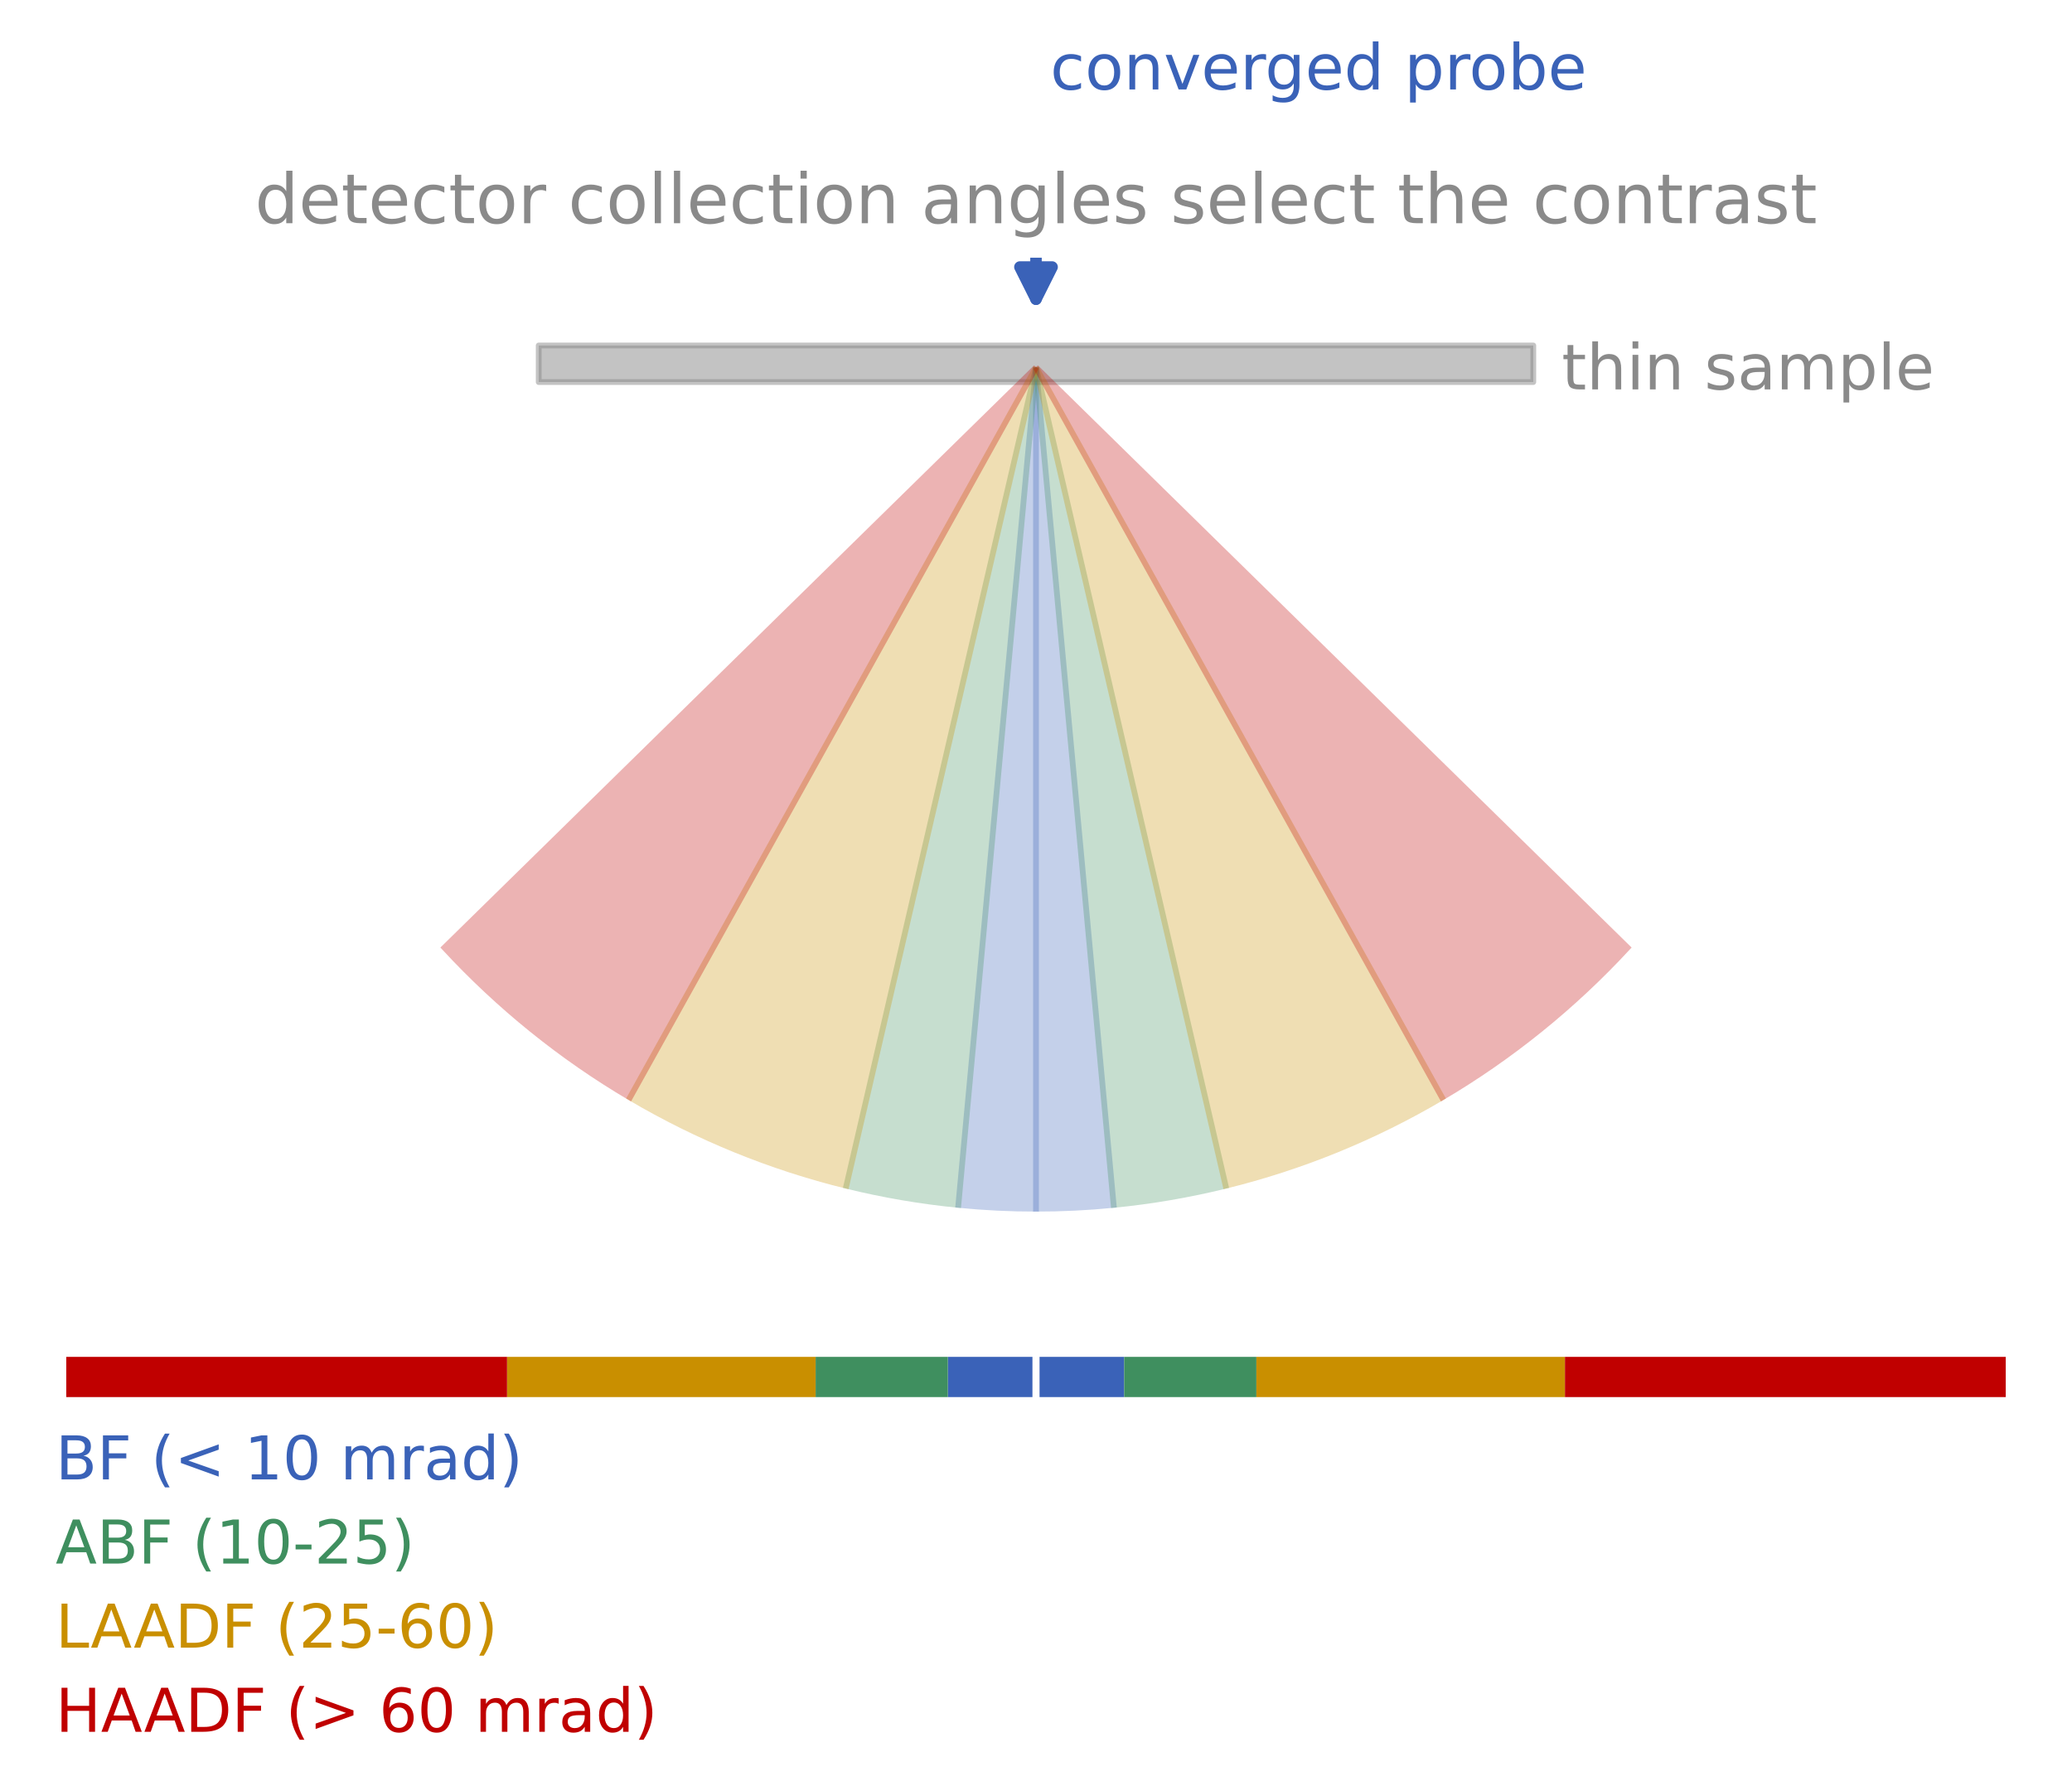
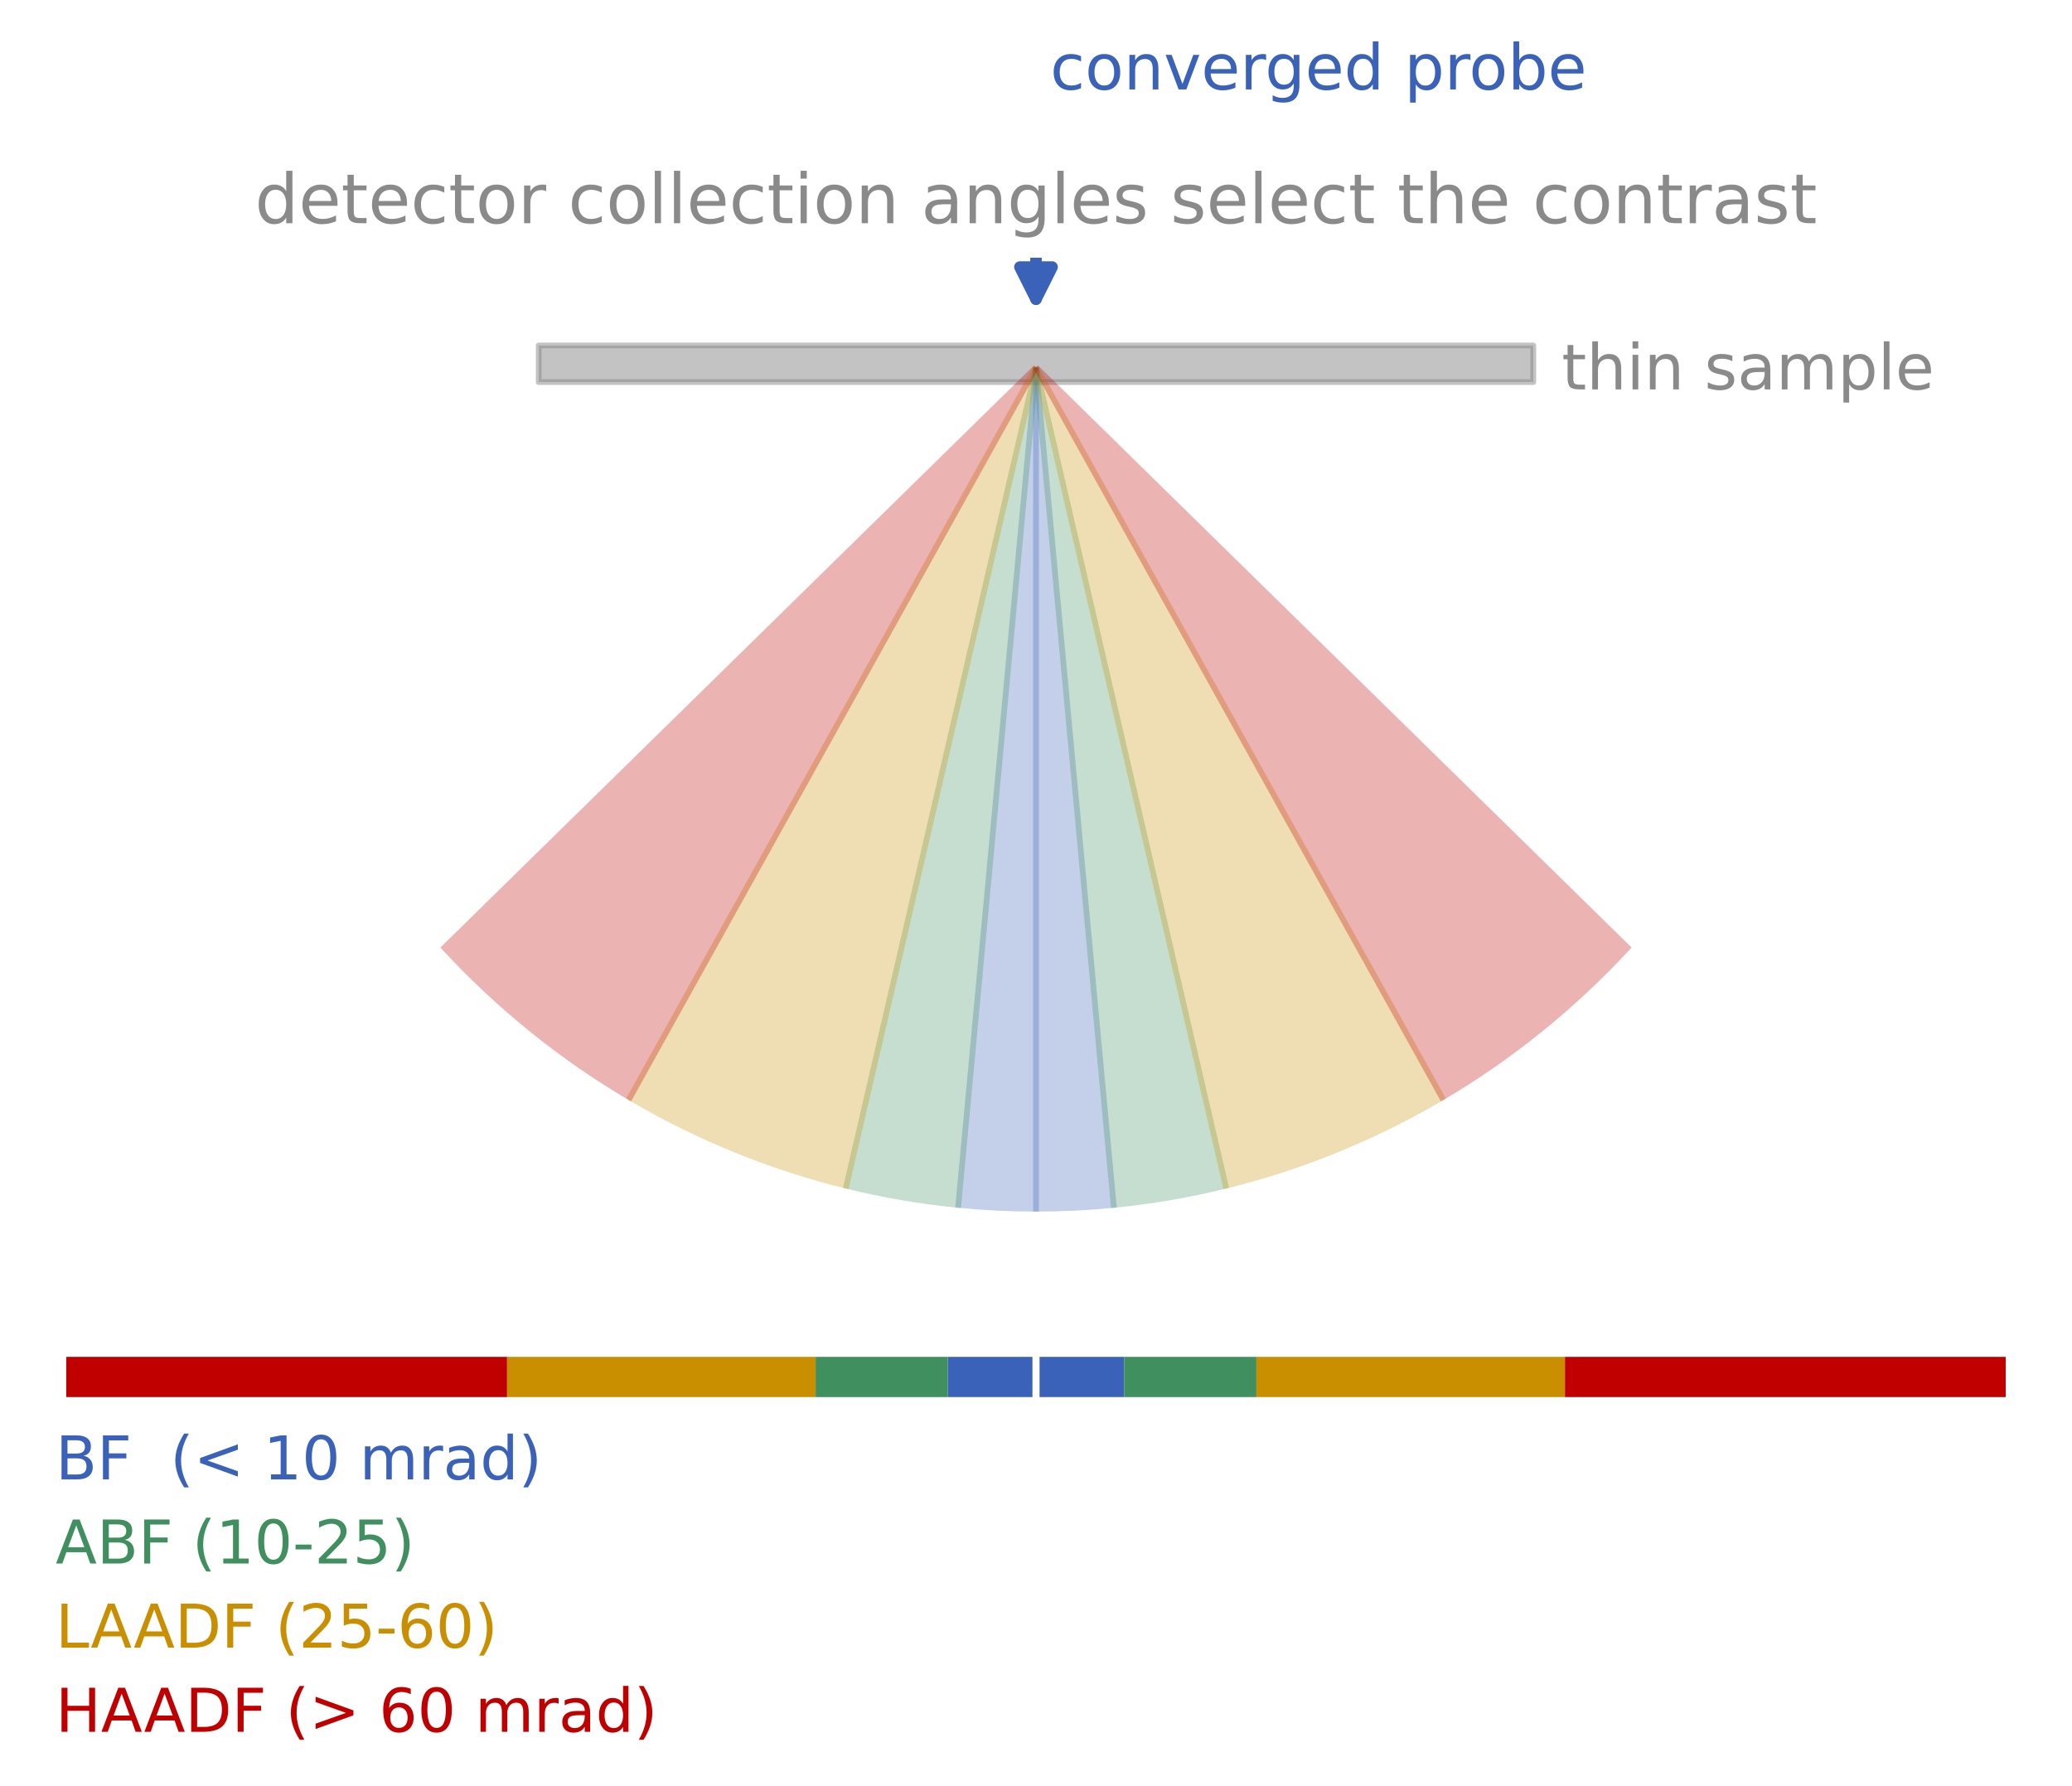
<svg xmlns="http://www.w3.org/2000/svg" xmlns:xlink="http://www.w3.org/1999/xlink" width="360.36pt" height="310.584pt" viewBox="0 0 360.36 310.584" version="1.1">
  <defs>
    <style type="text/css">*{stroke-linejoin: round; stroke-linecap: butt}</style>
  </defs>
  <g id="figure_1">
    <g id="patch_1">
      <path d="M 0 310.584  L 360.36 310.584  L 360.36 0  L 0 0  L 0 310.584  z " style="fill: none" />
    </g>
    <g id="axes_1">
      <g id="FillBetweenPolyCollection_1">
        <defs>
-           <path id="m12d855ff2c" d="M 93.69 -250.494  L 93.69 -244.132  L 266.67 -244.132  L 266.67 -250.494  L 266.67 -250.494  L 93.69 -250.494  z " style="stroke: #888888; stroke-opacity: 0.5" />
+           <path id="md802631182" d="M 93.69 -250.494  L 93.69 -244.132  L 266.67 -244.132  L 266.67 -250.494  L 266.67 -250.494  L 93.69 -250.494  z " style="stroke: #888888; stroke-opacity: 0.5" />
        </defs>
-         <g clip-path="url(#p7f12ba572e)">
-           <use xlink:href="#m12d855ff2c" x="0" y="310.584" style="fill: #888888; fill-opacity: 0.5; stroke: #888888; stroke-opacity: 0.5" />
+         <g clip-path="url(#pdc6b443789)">
+           <use xlink:href="#md802631182" x="0" y="310.584" style="fill: #888888; fill-opacity: 0.5; stroke: #888888; stroke-opacity: 0.5" />
        </g>
      </g>
      <g id="patch_2">
-         <path d="M 180.18 21.38  Q 180.18 37.828 180.18 52.04  " clip-path="url(#p7f12ba572e)" style="fill: none; stroke: #3a62b8; stroke-width: 2; stroke-linecap: round" />
-         <path d="M 182.98 46.44  L 180.18 52.04  L 177.38 46.44  z " clip-path="url(#p7f12ba572e)" style="fill: #3a62b8; stroke: #3a62b8; stroke-width: 2; stroke-linecap: round" />
+         <path d="M 180.18 21.38  Q 180.18 37.828 180.18 52.04  " clip-path="url(#pdc6b443789)" style="fill: none; stroke: #3a62b8; stroke-width: 2; stroke-linecap: round" />
+         <path d="M 182.98 46.44  L 180.18 52.04  L 177.38 46.44  z " clip-path="url(#pdc6b443789)" style="fill: #3a62b8; stroke: #3a62b8; stroke-width: 2; stroke-linecap: round" />
      </g>
      <g id="patch_3">
-         <path d="M 166.678 209.565  C 168.922 209.786 171.17 209.952 173.421 210.062  C 175.673 210.172 177.926 210.228 180.18 210.228  L 180.18 63.908  z " clip-path="url(#p7f12ba572e)" style="fill: #3a62b8; opacity: 0.3; stroke: #3a62b8; stroke-linejoin: miter" />
+         <path d="M 166.678 209.565  C 168.922 209.786 171.17 209.952 173.421 210.062  C 175.673 210.172 177.926 210.228 180.18 210.228  L 180.18 63.908  z " clip-path="url(#pdc6b443789)" style="fill: #3a62b8; opacity: 0.3; stroke: #3a62b8; stroke-linejoin: miter" />
      </g>
      <g id="patch_4">
-         <path d="M 180.18 210.228  C 182.434 210.228 184.687 210.172 186.939 210.062  C 189.19 209.952 191.438 209.786 193.682 209.565  L 180.18 63.908  z " clip-path="url(#p7f12ba572e)" style="fill: #3a62b8; opacity: 0.3; stroke: #3a62b8; stroke-linejoin: miter" />
+         <path d="M 180.18 210.228  C 182.434 210.228 184.687 210.172 186.939 210.062  C 189.19 209.952 191.438 209.786 193.682 209.565  L 180.18 63.908  z " clip-path="url(#pdc6b443789)" style="fill: #3a62b8; opacity: 0.3; stroke: #3a62b8; stroke-linejoin: miter" />
      </g>
      <g id="patch_5">
-         <path d="M 147.198 206.231  C 150.402 207.019 153.632 207.691 156.882 208.247  C 160.131 208.803 163.399 209.243 166.678 209.565  L 180.18 63.908  z " clip-path="url(#p7f12ba572e)" style="fill: #3f8f5f; opacity: 0.3; stroke: #3f8f5f; stroke-linejoin: miter" />
+         <path d="M 147.198 206.231  C 150.402 207.019 153.632 207.691 156.882 208.247  C 160.131 208.803 163.399 209.243 166.678 209.565  L 180.18 63.908  z " clip-path="url(#pdc6b443789)" style="fill: #3f8f5f; opacity: 0.3; stroke: #3f8f5f; stroke-linejoin: miter" />
      </g>
      <g id="patch_6">
-         <path d="M 193.682 209.565  C 196.961 209.243 200.229 208.803 203.478 208.247  C 206.728 207.691 209.958 207.019 213.162 206.231  L 180.18 63.908  z " clip-path="url(#p7f12ba572e)" style="fill: #3f8f5f; opacity: 0.3; stroke: #3f8f5f; stroke-linejoin: miter" />
+         <path d="M 193.682 209.565  C 196.961 209.243 200.229 208.803 203.478 208.247  C 206.728 207.691 209.958 207.019 213.162 206.231  L 180.18 63.908  z " clip-path="url(#pdc6b443789)" style="fill: #3f8f5f; opacity: 0.3; stroke: #3f8f5f; stroke-linejoin: miter" />
      </g>
      <g id="patch_7">
-         <path d="M 109.563 190.878  C 115.44 194.344 121.55 197.373 127.847 199.942  C 134.143 202.51 140.61 204.612 147.198 206.231  L 180.18 63.908  z " clip-path="url(#p7f12ba572e)" style="fill: #c98f00; opacity: 0.3; stroke: #c98f00; stroke-linejoin: miter" />
+         <path d="M 109.563 190.878  C 115.44 194.344 121.55 197.373 127.847 199.942  C 134.143 202.51 140.61 204.612 147.198 206.231  L 180.18 63.908  z " clip-path="url(#pdc6b443789)" style="fill: #c98f00; opacity: 0.3; stroke: #c98f00; stroke-linejoin: miter" />
      </g>
      <g id="patch_8">
-         <path d="M 213.162 206.231  C 219.75 204.612 226.217 202.51 232.513 199.942  C 238.81 197.373 244.92 194.344 250.797 190.878  L 180.18 63.908  z " clip-path="url(#p7f12ba572e)" style="fill: #c98f00; opacity: 0.3; stroke: #c98f00; stroke-linejoin: miter" />
+         <path d="M 213.162 206.231  C 219.75 204.612 226.217 202.51 232.513 199.942  C 238.81 197.373 244.92 194.344 250.797 190.878  L 180.18 63.908  z " clip-path="url(#pdc6b443789)" style="fill: #c98f00; opacity: 0.3; stroke: #c98f00; stroke-linejoin: miter" />
      </g>
      <g id="patch_9">
-         <path d="M 77.287 164.818  C 82.02 169.935 87.106 174.693 92.507 179.053  C 97.907 183.414 103.607 187.366 109.563 190.878  L 180.18 63.908  z " clip-path="url(#p7f12ba572e)" style="fill: #c00000; opacity: 0.3; stroke: #c00000; stroke-linejoin: miter" />
+         <path d="M 77.287 164.818  C 82.02 169.935 87.106 174.693 92.507 179.053  C 97.907 183.414 103.607 187.366 109.563 190.878  L 180.18 63.908  z " clip-path="url(#pdc6b443789)" style="fill: #c00000; opacity: 0.3; stroke: #c00000; stroke-linejoin: miter" />
      </g>
      <g id="patch_10">
-         <path d="M 250.797 190.878  C 256.753 187.366 262.453 183.414 267.853 179.053  C 273.254 174.693 278.34 169.935 283.073 164.818  L 180.18 63.908  z " clip-path="url(#p7f12ba572e)" style="fill: #c00000; opacity: 0.3; stroke: #c00000; stroke-linejoin: miter" />
+         <path d="M 250.797 190.878  C 256.753 187.366 262.453 183.414 267.853 179.053  C 273.254 174.693 278.34 169.935 283.073 164.818  L 180.18 63.908  z " clip-path="url(#pdc6b443789)" style="fill: #c00000; opacity: 0.3; stroke: #c00000; stroke-linejoin: miter" />
      </g>
      <g id="line2d_1">
-         <path d="M 179.562 239.492  L 164.848 239.492  " clip-path="url(#p7f12ba572e)" style="fill: none; stroke: #3a62b8; stroke-width: 7" />
+         <path d="M 179.562 239.492  L 164.848 239.492  " clip-path="url(#pdc6b443789)" style="fill: none; stroke: #3a62b8; stroke-width: 7" />
      </g>
      <g id="line2d_2">
-         <path d="M 180.798 239.492  L 195.512 239.492  " clip-path="url(#p7f12ba572e)" style="fill: none; stroke: #3a62b8; stroke-width: 7" />
+         <path d="M 180.798 239.492  L 195.512 239.492  " clip-path="url(#pdc6b443789)" style="fill: none; stroke: #3a62b8; stroke-width: 7" />
      </g>
      <g id="line2d_3">
-         <path d="M 164.848 239.492  L 141.849 239.492  " clip-path="url(#p7f12ba572e)" style="fill: none; stroke: #3f8f5f; stroke-width: 7" />
+         <path d="M 164.848 239.492  L 141.849 239.492  " clip-path="url(#pdc6b443789)" style="fill: none; stroke: #3f8f5f; stroke-width: 7" />
      </g>
      <g id="line2d_4">
-         <path d="M 195.512 239.492  L 218.511 239.492  " clip-path="url(#p7f12ba572e)" style="fill: none; stroke: #3f8f5f; stroke-width: 7" />
+         <path d="M 195.512 239.492  L 218.511 239.492  " clip-path="url(#pdc6b443789)" style="fill: none; stroke: #3f8f5f; stroke-width: 7" />
      </g>
      <g id="line2d_5">
-         <path d="M 141.849 239.492  L 88.186 239.492  " clip-path="url(#p7f12ba572e)" style="fill: none; stroke: #c98f00; stroke-width: 7" />
+         <path d="M 141.849 239.492  L 88.186 239.492  " clip-path="url(#pdc6b443789)" style="fill: none; stroke: #c98f00; stroke-width: 7" />
      </g>
      <g id="line2d_6">
-         <path d="M 218.511 239.492  L 272.174 239.492  " clip-path="url(#p7f12ba572e)" style="fill: none; stroke: #c98f00; stroke-width: 7" />
+         <path d="M 218.511 239.492  L 272.174 239.492  " clip-path="url(#pdc6b443789)" style="fill: none; stroke: #c98f00; stroke-width: 7" />
      </g>
      <g id="line2d_7">
-         <path d="M 88.186 239.492  L 11.524 239.492  " clip-path="url(#p7f12ba572e)" style="fill: none; stroke: #c00000; stroke-width: 7" />
+         <path d="M 88.186 239.492  L 11.524 239.492  " clip-path="url(#pdc6b443789)" style="fill: none; stroke: #c00000; stroke-width: 7" />
      </g>
      <g id="line2d_8">
-         <path d="M 272.174 239.492  L 348.836 239.492  " clip-path="url(#p7f12ba572e)" style="fill: none; stroke: #c00000; stroke-width: 7" />
+         <path d="M 272.174 239.492  L 348.836 239.492  " clip-path="url(#pdc6b443789)" style="fill: none; stroke: #c00000; stroke-width: 7" />
      </g>
      <g id="text_1">
-         <text style="font-size: 11px; font-family: 'DejaVu Sans', 'Bitstream Vera Sans', 'Computer Modern Sans Serif', 'Lucida Grande', 'Verdana', 'Geneva', 'Lucid', 'Arial', 'Helvetica', 'Avant Garde', sans-serif; text-anchor: start; fill: #8a8a8a" x="271.612" y="67.725" transform="rotate(-0 271.6123 67.72455)">thin sample</text>
+         <g style="fill: #8a8a8a" transform="translate(271.6123 67.72455) scale(0.11 -0.11)">
+           <defs>
+             <path id="DejaVuSans-74" d="M 1172 4494  L 1172 3500  L 2356 3500  L 2356 3053  L 1172 3053  L 1172 1153  Q 1172 725 1289 603  Q 1406 481 1766 481  L 2356 481  L 2356 0  L 1766 0  Q 1100 0 847 248  Q 594 497 594 1153  L 594 3053  L 172 3053  L 172 3500  L 594 3500  L 594 4494  L 1172 4494  z " transform="scale(0.015625)" />
+             <path id="DejaVuSans-68" d="M 3513 2113  L 3513 0  L 2938 0  L 2938 2094  Q 2938 2591 2744 2837  Q 2550 3084 2163 3084  Q 1697 3084 1428 2787  Q 1159 2491 1159 1978  L 1159 0  L 581 0  L 581 4863  L 1159 4863  L 1159 2956  Q 1366 3272 1645 3428  Q 1925 3584 2291 3584  Q 2894 3584 3203 3211  Q 3513 2838 3513 2113  z " transform="scale(0.015625)" />
+             <path id="DejaVuSans-69" d="M 603 3500  L 1178 3500  L 1178 0  L 603 0  L 603 3500  z M 603 4863  L 1178 4863  L 1178 4134  L 603 4134  L 603 4863  z " transform="scale(0.015625)" />
+             <path id="DejaVuSans-6e" d="M 3513 2113  L 3513 0  L 2938 0  L 2938 2094  Q 2938 2591 2744 2837  Q 2550 3084 2163 3084  Q 1697 3084 1428 2787  Q 1159 2491 1159 1978  L 1159 0  L 581 0  L 581 3500  L 1159 3500  L 1159 2956  Q 1366 3272 1645 3428  Q 1925 3584 2291 3584  Q 2894 3584 3203 3211  Q 3513 2838 3513 2113  z " transform="scale(0.015625)" />
+             <path id="DejaVuSans-20" transform="scale(0.015625)" />
+             <path id="DejaVuSans-73" d="M 2834 3397  L 2834 2853  Q 2591 2978 2328 3040  Q 2066 3103 1784 3103  Q 1356 3103 1142 2972  Q 928 2841 928 2578  Q 928 2378 1081 2264  Q 1234 2150 1697 2047  L 1894 2003  Q 2506 1872 2764 1633  Q 3022 1394 3022 966  Q 3022 478 2636 193  Q 2250 -91 1575 -91  Q 1294 -91 989 -36  Q 684 19 347 128  L 347 722  Q 666 556 975 473  Q 1284 391 1588 391  Q 1994 391 2212 530  Q 2431 669 2431 922  Q 2431 1156 2273 1281  Q 2116 1406 1581 1522  L 1381 1569  Q 847 1681 609 1914  Q 372 2147 372 2553  Q 372 3047 722 3315  Q 1072 3584 1716 3584  Q 2034 3584 2315 3537  Q 2597 3491 2834 3397  z " transform="scale(0.015625)" />
+             <path id="DejaVuSans-61" d="M 2194 1759  Q 1497 1759 1228 1600  Q 959 1441 959 1056  Q 959 750 1161 570  Q 1363 391 1709 391  Q 2188 391 2477 730  Q 2766 1069 2766 1631  L 2766 1759  L 2194 1759  z M 3341 1997  L 3341 0  L 2766 0  L 2766 531  Q 2569 213 2275 61  Q 1981 -91 1556 -91  Q 1019 -91 701 211  Q 384 513 384 1019  Q 384 1609 779 1909  Q 1175 2209 1959 2209  L 2766 2209  L 2766 2266  Q 2766 2663 2505 2880  Q 2244 3097 1772 3097  Q 1472 3097 1187 3025  Q 903 2953 641 2809  L 641 3341  Q 956 3463 1253 3523  Q 1550 3584 1831 3584  Q 2591 3584 2966 3190  Q 3341 2797 3341 1997  z " transform="scale(0.015625)" />
+             <path id="DejaVuSans-6d" d="M 3328 2828  Q 3544 3216 3844 3400  Q 4144 3584 4550 3584  Q 5097 3584 5394 3201  Q 5691 2819 5691 2113  L 5691 0  L 5113 0  L 5113 2094  Q 5113 2597 4934 2840  Q 4756 3084 4391 3084  Q 3944 3084 3684 2787  Q 3425 2491 3425 1978  L 3425 0  L 2847 0  L 2847 2094  Q 2847 2600 2669 2842  Q 2491 3084 2119 3084  Q 1678 3084 1418 2786  Q 1159 2488 1159 1978  L 1159 0  L 581 0  L 581 3500  L 1159 3500  L 1159 2956  Q 1356 3278 1631 3431  Q 1906 3584 2284 3584  Q 2666 3584 2933 3390  Q 3200 3197 3328 2828  z " transform="scale(0.015625)" />
+             <path id="DejaVuSans-70" d="M 1159 525  L 1159 -1331  L 581 -1331  L 581 3500  L 1159 3500  L 1159 2969  Q 1341 3281 1617 3432  Q 1894 3584 2278 3584  Q 2916 3584 3314 3078  Q 3713 2572 3713 1747  Q 3713 922 3314 415  Q 2916 -91 2278 -91  Q 1894 -91 1617 61  Q 1341 213 1159 525  z M 3116 1747  Q 3116 2381 2855 2742  Q 2594 3103 2138 3103  Q 1681 3103 1420 2742  Q 1159 2381 1159 1747  Q 1159 1113 1420 752  Q 1681 391 2138 391  Q 2594 391 2855 752  Q 3116 1113 3116 1747  z " transform="scale(0.015625)" />
+             <path id="DejaVuSans-6c" d="M 603 4863  L 1178 4863  L 1178 0  L 603 0  L 603 4863  z " transform="scale(0.015625)" />
+             <path id="DejaVuSans-65" d="M 3597 1894  L 3597 1613  L 953 1613  Q 991 1019 1311 708  Q 1631 397 2203 397  Q 2534 397 2845 478  Q 3156 559 3463 722  L 3463 178  Q 3153 47 2828 -22  Q 2503 -91 2169 -91  Q 1331 -91 842 396  Q 353 884 353 1716  Q 353 2575 817 3079  Q 1281 3584 2069 3584  Q 2775 3584 3186 3129  Q 3597 2675 3597 1894  z M 3022 2063  Q 3016 2534 2758 2815  Q 2500 3097 2075 3097  Q 1594 3097 1305 2825  Q 1016 2553 972 2059  L 3022 2063  z " transform="scale(0.015625)" />
+           </defs>
+           <use xlink:href="#DejaVuSans-74" />
+           <use xlink:href="#DejaVuSans-68" transform="translate(39.20898 0)" />
+           <use xlink:href="#DejaVuSans-69" transform="translate(102.5879 0)" />
+           <use xlink:href="#DejaVuSans-6e" transform="translate(130.3711 0)" />
+           <use xlink:href="#DejaVuSans-20" transform="translate(193.75 0)" />
+           <use xlink:href="#DejaVuSans-73" transform="translate(225.5371 0)" />
+           <use xlink:href="#DejaVuSans-61" transform="translate(277.6367 0)" />
+           <use xlink:href="#DejaVuSans-6d" transform="translate(338.916 0)" />
+           <use xlink:href="#DejaVuSans-70" transform="translate(436.3281 0)" />
+           <use xlink:href="#DejaVuSans-6c" transform="translate(499.8047 0)" />
+           <use xlink:href="#DejaVuSans-65" transform="translate(527.5879 0)" />
+         </g>
      </g>
      <g id="text_2">
-         <text style="font-size: 10.5px; font-family: 'DejaVu Sans', 'Bitstream Vera Sans', 'Computer Modern Sans Serif', 'Lucida Grande', 'Verdana', 'Geneva', 'Lucid', 'Arial', 'Helvetica', 'Avant Garde', sans-serif; text-anchor: start; fill: #3a62b8" x="9.671" y="257.304" transform="rotate(-0 9.671143 257.3044)">BF  (&lt; 10 mrad)</text>
+         <g style="fill: #3a62b8" transform="translate(9.671143 257.3044) scale(0.105 -0.105)">
+           <defs>
+             <path id="DejaVuSans-42" d="M 1259 2228  L 1259 519  L 2272 519  Q 2781 519 3026 730  Q 3272 941 3272 1375  Q 3272 1813 3026 2020  Q 2781 2228 2272 2228  L 1259 2228  z M 1259 4147  L 1259 2741  L 2194 2741  Q 2656 2741 2882 2914  Q 3109 3088 3109 3444  Q 3109 3797 2882 3972  Q 2656 4147 2194 4147  L 1259 4147  z M 628 4666  L 2241 4666  Q 2963 4666 3353 4366  Q 3744 4066 3744 3513  Q 3744 3084 3544 2831  Q 3344 2578 2956 2516  Q 3422 2416 3680 2098  Q 3938 1781 3938 1306  Q 3938 681 3513 340  Q 3088 0 2303 0  L 628 0  L 628 4666  z " transform="scale(0.015625)" />
+             <path id="DejaVuSans-46" d="M 628 4666  L 3309 4666  L 3309 4134  L 1259 4134  L 1259 2759  L 3109 2759  L 3109 2228  L 1259 2228  L 1259 0  L 628 0  L 628 4666  z " transform="scale(0.015625)" />
+             <path id="DejaVuSans-28" d="M 1984 4856  Q 1566 4138 1362 3434  Q 1159 2731 1159 2009  Q 1159 1288 1364 580  Q 1569 -128 1984 -844  L 1484 -844  Q 1016 -109 783 600  Q 550 1309 550 2009  Q 550 2706 781 3412  Q 1013 4119 1484 4856  L 1984 4856  z " transform="scale(0.015625)" />
+             <path id="DejaVuSans-3c" d="M 4684 3150  L 1459 2003  L 4684 863  L 4684 294  L 678 1747  L 678 2266  L 4684 3719  L 4684 3150  z " transform="scale(0.015625)" />
+             <path id="DejaVuSans-31" d="M 794 531  L 1825 531  L 1825 4091  L 703 3866  L 703 4441  L 1819 4666  L 2450 4666  L 2450 531  L 3481 531  L 3481 0  L 794 0  L 794 531  z " transform="scale(0.015625)" />
+             <path id="DejaVuSans-30" d="M 2034 4250  Q 1547 4250 1301 3770  Q 1056 3291 1056 2328  Q 1056 1369 1301 889  Q 1547 409 2034 409  Q 2525 409 2770 889  Q 3016 1369 3016 2328  Q 3016 3291 2770 3770  Q 2525 4250 2034 4250  z M 2034 4750  Q 2819 4750 3233 4129  Q 3647 3509 3647 2328  Q 3647 1150 3233 529  Q 2819 -91 2034 -91  Q 1250 -91 836 529  Q 422 1150 422 2328  Q 422 3509 836 4129  Q 1250 4750 2034 4750  z " transform="scale(0.015625)" />
+             <path id="DejaVuSans-72" d="M 2631 2963  Q 2534 3019 2420 3045  Q 2306 3072 2169 3072  Q 1681 3072 1420 2755  Q 1159 2438 1159 1844  L 1159 0  L 581 0  L 581 3500  L 1159 3500  L 1159 2956  Q 1341 3275 1631 3429  Q 1922 3584 2338 3584  Q 2397 3584 2469 3576  Q 2541 3569 2628 3553  L 2631 2963  z " transform="scale(0.015625)" />
+             <path id="DejaVuSans-64" d="M 2906 2969  L 2906 4863  L 3481 4863  L 3481 0  L 2906 0  L 2906 525  Q 2725 213 2448 61  Q 2172 -91 1784 -91  Q 1150 -91 751 415  Q 353 922 353 1747  Q 353 2572 751 3078  Q 1150 3584 1784 3584  Q 2172 3584 2448 3432  Q 2725 3281 2906 2969  z M 947 1747  Q 947 1113 1208 752  Q 1469 391 1925 391  Q 2381 391 2643 752  Q 2906 1113 2906 1747  Q 2906 2381 2643 2742  Q 2381 3103 1925 3103  Q 1469 3103 1208 2742  Q 947 2381 947 1747  z " transform="scale(0.015625)" />
+             <path id="DejaVuSans-29" d="M 513 4856  L 1013 4856  Q 1481 4119 1714 3412  Q 1947 2706 1947 2009  Q 1947 1309 1714 600  Q 1481 -109 1013 -844  L 513 -844  Q 928 -128 1133 580  Q 1338 1288 1338 2009  Q 1338 2731 1133 3434  Q 928 4138 513 4856  z " transform="scale(0.015625)" />
+           </defs>
+           <use xlink:href="#DejaVuSans-42" />
+           <use xlink:href="#DejaVuSans-46" transform="translate(68.60352 0)" />
+           <use xlink:href="#DejaVuSans-20" transform="translate(126.123 0)" />
+           <use xlink:href="#DejaVuSans-20" transform="translate(157.9102 0)" />
+           <use xlink:href="#DejaVuSans-28" transform="translate(189.6973 0)" />
+           <use xlink:href="#DejaVuSans-3c" transform="translate(228.7109 0)" />
+           <use xlink:href="#DejaVuSans-20" transform="translate(312.5 0)" />
+           <use xlink:href="#DejaVuSans-31" transform="translate(344.2871 0)" />
+           <use xlink:href="#DejaVuSans-30" transform="translate(407.9102 0)" />
+           <use xlink:href="#DejaVuSans-20" transform="translate(471.5332 0)" />
+           <use xlink:href="#DejaVuSans-6d" transform="translate(503.3203 0)" />
+           <use xlink:href="#DejaVuSans-72" transform="translate(600.7324 0)" />
+           <use xlink:href="#DejaVuSans-61" transform="translate(641.8457 0)" />
+           <use xlink:href="#DejaVuSans-64" transform="translate(703.125 0)" />
+           <use xlink:href="#DejaVuSans-29" transform="translate(766.6016 0)" />
+         </g>
      </g>
      <g id="text_3">
-         <text style="font-size: 10.5px; font-family: 'DejaVu Sans', 'Bitstream Vera Sans', 'Computer Modern Sans Serif', 'Lucida Grande', 'Verdana', 'Geneva', 'Lucid', 'Arial', 'Helvetica', 'Avant Garde', sans-serif; text-anchor: start; fill: #3f8f5f" x="9.671" y="271.936" transform="rotate(-0 9.671143 271.9364)">ABF (10-25)</text>
+         <g style="fill: #3f8f5f" transform="translate(9.671143 271.9364) scale(0.105 -0.105)">
+           <defs>
+             <path id="DejaVuSans-41" d="M 2188 4044  L 1331 1722  L 3047 1722  L 2188 4044  z M 1831 4666  L 2547 4666  L 4325 0  L 3669 0  L 3244 1197  L 1141 1197  L 716 0  L 50 0  L 1831 4666  z " transform="scale(0.015625)" />
+             <path id="DejaVuSans-2d" d="M 313 2009  L 1997 2009  L 1997 1497  L 313 1497  L 313 2009  z " transform="scale(0.015625)" />
+             <path id="DejaVuSans-32" d="M 1228 531  L 3431 531  L 3431 0  L 469 0  L 469 531  Q 828 903 1448 1529  Q 2069 2156 2228 2338  Q 2531 2678 2651 2914  Q 2772 3150 2772 3378  Q 2772 3750 2511 3984  Q 2250 4219 1831 4219  Q 1534 4219 1204 4116  Q 875 4013 500 3803  L 500 4441  Q 881 4594 1212 4672  Q 1544 4750 1819 4750  Q 2544 4750 2975 4387  Q 3406 4025 3406 3419  Q 3406 3131 3298 2873  Q 3191 2616 2906 2266  Q 2828 2175 2409 1742  Q 1991 1309 1228 531  z " transform="scale(0.015625)" />
+             <path id="DejaVuSans-35" d="M 691 4666  L 3169 4666  L 3169 4134  L 1269 4134  L 1269 2991  Q 1406 3038 1543 3061  Q 1681 3084 1819 3084  Q 2600 3084 3056 2656  Q 3513 2228 3513 1497  Q 3513 744 3044 326  Q 2575 -91 1722 -91  Q 1428 -91 1123 -41  Q 819 9 494 109  L 494 744  Q 775 591 1075 516  Q 1375 441 1709 441  Q 2250 441 2565 725  Q 2881 1009 2881 1497  Q 2881 1984 2565 2268  Q 2250 2553 1709 2553  Q 1456 2553 1204 2497  Q 953 2441 691 2322  L 691 4666  z " transform="scale(0.015625)" />
+           </defs>
+           <use xlink:href="#DejaVuSans-41" />
+           <use xlink:href="#DejaVuSans-42" transform="translate(68.4082 0)" />
+           <use xlink:href="#DejaVuSans-46" transform="translate(137.0117 0)" />
+           <use xlink:href="#DejaVuSans-20" transform="translate(194.5312 0)" />
+           <use xlink:href="#DejaVuSans-28" transform="translate(226.3184 0)" />
+           <use xlink:href="#DejaVuSans-31" transform="translate(265.332 0)" />
+           <use xlink:href="#DejaVuSans-30" transform="translate(328.9551 0)" />
+           <use xlink:href="#DejaVuSans-2d" transform="translate(392.5781 0)" />
+           <use xlink:href="#DejaVuSans-32" transform="translate(428.6621 0)" />
+           <use xlink:href="#DejaVuSans-35" transform="translate(492.2852 0)" />
+           <use xlink:href="#DejaVuSans-29" transform="translate(555.9082 0)" />
+         </g>
      </g>
      <g id="text_4">
-         <text style="font-size: 10.5px; font-family: 'DejaVu Sans', 'Bitstream Vera Sans', 'Computer Modern Sans Serif', 'Lucida Grande', 'Verdana', 'Geneva', 'Lucid', 'Arial', 'Helvetica', 'Avant Garde', sans-serif; text-anchor: start; fill: #c98f00" x="9.671" y="286.568" transform="rotate(-0 9.671143 286.5684)">LAADF (25-60)</text>
+         <g style="fill: #c98f00" transform="translate(9.671143 286.5684) scale(0.105 -0.105)">
+           <defs>
+             <path id="DejaVuSans-4c" d="M 628 4666  L 1259 4666  L 1259 531  L 3531 531  L 3531 0  L 628 0  L 628 4666  z " transform="scale(0.015625)" />
+             <path id="DejaVuSans-44" d="M 1259 4147  L 1259 519  L 2022 519  Q 2988 519 3436 956  Q 3884 1394 3884 2338  Q 3884 3275 3436 3711  Q 2988 4147 2022 4147  L 1259 4147  z M 628 4666  L 1925 4666  Q 3281 4666 3915 4102  Q 4550 3538 4550 2338  Q 4550 1131 3912 565  Q 3275 0 1925 0  L 628 0  L 628 4666  z " transform="scale(0.015625)" />
+             <path id="DejaVuSans-36" d="M 2113 2584  Q 1688 2584 1439 2293  Q 1191 2003 1191 1497  Q 1191 994 1439 701  Q 1688 409 2113 409  Q 2538 409 2786 701  Q 3034 994 3034 1497  Q 3034 2003 2786 2293  Q 2538 2584 2113 2584  z M 3366 4563  L 3366 3988  Q 3128 4100 2886 4159  Q 2644 4219 2406 4219  Q 1781 4219 1451 3797  Q 1122 3375 1075 2522  Q 1259 2794 1537 2939  Q 1816 3084 2150 3084  Q 2853 3084 3261 2657  Q 3669 2231 3669 1497  Q 3669 778 3244 343  Q 2819 -91 2113 -91  Q 1303 -91 875 529  Q 447 1150 447 2328  Q 447 3434 972 4092  Q 1497 4750 2381 4750  Q 2619 4750 2861 4703  Q 3103 4656 3366 4563  z " transform="scale(0.015625)" />
+           </defs>
+           <use xlink:href="#DejaVuSans-4c" />
+           <use xlink:href="#DejaVuSans-41" transform="translate(57.96289 0)" />
+           <use xlink:href="#DejaVuSans-41" transform="translate(129.1211 0)" />
+           <use xlink:href="#DejaVuSans-44" transform="translate(197.5293 0)" />
+           <use xlink:href="#DejaVuSans-46" transform="translate(274.5312 0)" />
+           <use xlink:href="#DejaVuSans-20" transform="translate(332.0508 0)" />
+           <use xlink:href="#DejaVuSans-28" transform="translate(363.8379 0)" />
+           <use xlink:href="#DejaVuSans-32" transform="translate(402.8516 0)" />
+           <use xlink:href="#DejaVuSans-35" transform="translate(466.4746 0)" />
+           <use xlink:href="#DejaVuSans-2d" transform="translate(530.0977 0)" />
+           <use xlink:href="#DejaVuSans-36" transform="translate(566.1816 0)" />
+           <use xlink:href="#DejaVuSans-30" transform="translate(629.8047 0)" />
+           <use xlink:href="#DejaVuSans-29" transform="translate(693.4277 0)" />
+         </g>
      </g>
      <g id="text_5">
-         <text style="font-size: 10.5px; font-family: 'DejaVu Sans', 'Bitstream Vera Sans', 'Computer Modern Sans Serif', 'Lucida Grande', 'Verdana', 'Geneva', 'Lucid', 'Arial', 'Helvetica', 'Avant Garde', sans-serif; text-anchor: start; fill: #c00000" x="9.671" y="301.2" transform="rotate(-0 9.671143 301.2004)">HAADF (&gt; 60 mrad)</text>
+         <g style="fill: #c00000" transform="translate(9.671143 301.2004) scale(0.105 -0.105)">
+           <defs>
+             <path id="DejaVuSans-48" d="M 628 4666  L 1259 4666  L 1259 2753  L 3553 2753  L 3553 4666  L 4184 4666  L 4184 0  L 3553 0  L 3553 2222  L 1259 2222  L 1259 0  L 628 0  L 628 4666  z " transform="scale(0.015625)" />
+             <path id="DejaVuSans-3e" d="M 678 3150  L 678 3719  L 4684 2266  L 4684 1747  L 678 294  L 678 863  L 3897 2003  L 678 3150  z " transform="scale(0.015625)" />
+           </defs>
+           <use xlink:href="#DejaVuSans-48" />
+           <use xlink:href="#DejaVuSans-41" transform="translate(75.19531 0)" />
+           <use xlink:href="#DejaVuSans-41" transform="translate(146.3535 0)" />
+           <use xlink:href="#DejaVuSans-44" transform="translate(214.7617 0)" />
+           <use xlink:href="#DejaVuSans-46" transform="translate(291.7637 0)" />
+           <use xlink:href="#DejaVuSans-20" transform="translate(349.2832 0)" />
+           <use xlink:href="#DejaVuSans-28" transform="translate(381.0703 0)" />
+           <use xlink:href="#DejaVuSans-3e" transform="translate(420.084 0)" />
+           <use xlink:href="#DejaVuSans-20" transform="translate(503.873 0)" />
+           <use xlink:href="#DejaVuSans-36" transform="translate(535.6602 0)" />
+           <use xlink:href="#DejaVuSans-30" transform="translate(599.2832 0)" />
+           <use xlink:href="#DejaVuSans-20" transform="translate(662.9062 0)" />
+           <use xlink:href="#DejaVuSans-6d" transform="translate(694.6934 0)" />
+           <use xlink:href="#DejaVuSans-72" transform="translate(792.1055 0)" />
+           <use xlink:href="#DejaVuSans-61" transform="translate(833.2188 0)" />
+           <use xlink:href="#DejaVuSans-64" transform="translate(894.498 0)" />
+           <use xlink:href="#DejaVuSans-29" transform="translate(957.9746 0)" />
+         </g>
      </g>
      <g id="text_6">
-         <text style="font-size: 11px; font-family: 'DejaVu Sans', 'Bitstream Vera Sans', 'Computer Modern Sans Serif', 'Lucida Grande', 'Verdana', 'Geneva', 'Lucid', 'Arial', 'Helvetica', 'Avant Garde', sans-serif; text-anchor: start; fill: #3a62b8" x="182.651" y="15.558" transform="rotate(-0 182.6511 15.55828)">converged probe</text>
+         <g style="fill: #3a62b8" transform="translate(182.6511 15.55828) scale(0.11 -0.11)">
+           <defs>
+             <path id="DejaVuSans-63" d="M 3122 3366  L 3122 2828  Q 2878 2963 2633 3030  Q 2388 3097 2138 3097  Q 1578 3097 1268 2742  Q 959 2388 959 1747  Q 959 1106 1268 751  Q 1578 397 2138 397  Q 2388 397 2633 464  Q 2878 531 3122 666  L 3122 134  Q 2881 22 2623 -34  Q 2366 -91 2075 -91  Q 1284 -91 818 406  Q 353 903 353 1747  Q 353 2603 823 3093  Q 1294 3584 2113 3584  Q 2378 3584 2631 3529  Q 2884 3475 3122 3366  z " transform="scale(0.015625)" />
+             <path id="DejaVuSans-6f" d="M 1959 3097  Q 1497 3097 1228 2736  Q 959 2375 959 1747  Q 959 1119 1226 758  Q 1494 397 1959 397  Q 2419 397 2687 759  Q 2956 1122 2956 1747  Q 2956 2369 2687 2733  Q 2419 3097 1959 3097  z M 1959 3584  Q 2709 3584 3137 3096  Q 3566 2609 3566 1747  Q 3566 888 3137 398  Q 2709 -91 1959 -91  Q 1206 -91 779 398  Q 353 888 353 1747  Q 353 2609 779 3096  Q 1206 3584 1959 3584  z " transform="scale(0.015625)" />
+             <path id="DejaVuSans-76" d="M 191 3500  L 800 3500  L 1894 563  L 2988 3500  L 3597 3500  L 2284 0  L 1503 0  L 191 3500  z " transform="scale(0.015625)" />
+             <path id="DejaVuSans-67" d="M 2906 1791  Q 2906 2416 2648 2759  Q 2391 3103 1925 3103  Q 1463 3103 1205 2759  Q 947 2416 947 1791  Q 947 1169 1205 825  Q 1463 481 1925 481  Q 2391 481 2648 825  Q 2906 1169 2906 1791  z M 3481 434  Q 3481 -459 3084 -895  Q 2688 -1331 1869 -1331  Q 1566 -1331 1297 -1286  Q 1028 -1241 775 -1147  L 775 -588  Q 1028 -725 1275 -790  Q 1522 -856 1778 -856  Q 2344 -856 2625 -561  Q 2906 -266 2906 331  L 2906 616  Q 2728 306 2450 153  Q 2172 0 1784 0  Q 1141 0 747 490  Q 353 981 353 1791  Q 353 2603 747 3093  Q 1141 3584 1784 3584  Q 2172 3584 2450 3431  Q 2728 3278 2906 2969  L 2906 3500  L 3481 3500  L 3481 434  z " transform="scale(0.015625)" />
+             <path id="DejaVuSans-62" d="M 3116 1747  Q 3116 2381 2855 2742  Q 2594 3103 2138 3103  Q 1681 3103 1420 2742  Q 1159 2381 1159 1747  Q 1159 1113 1420 752  Q 1681 391 2138 391  Q 2594 391 2855 752  Q 3116 1113 3116 1747  z M 1159 2969  Q 1341 3281 1617 3432  Q 1894 3584 2278 3584  Q 2916 3584 3314 3078  Q 3713 2572 3713 1747  Q 3713 922 3314 415  Q 2916 -91 2278 -91  Q 1894 -91 1617 61  Q 1341 213 1159 525  L 1159 0  L 581 0  L 581 4863  L 1159 4863  L 1159 2969  z " transform="scale(0.015625)" />
+           </defs>
+           <use xlink:href="#DejaVuSans-63" />
+           <use xlink:href="#DejaVuSans-6f" transform="translate(54.98047 0)" />
+           <use xlink:href="#DejaVuSans-6e" transform="translate(116.1621 0)" />
+           <use xlink:href="#DejaVuSans-76" transform="translate(179.541 0)" />
+           <use xlink:href="#DejaVuSans-65" transform="translate(238.7207 0)" />
+           <use xlink:href="#DejaVuSans-72" transform="translate(300.2441 0)" />
+           <use xlink:href="#DejaVuSans-67" transform="translate(339.6074 0)" />
+           <use xlink:href="#DejaVuSans-65" transform="translate(403.084 0)" />
+           <use xlink:href="#DejaVuSans-64" transform="translate(464.6074 0)" />
+           <use xlink:href="#DejaVuSans-20" transform="translate(528.084 0)" />
+           <use xlink:href="#DejaVuSans-70" transform="translate(559.8711 0)" />
+           <use xlink:href="#DejaVuSans-72" transform="translate(623.3477 0)" />
+           <use xlink:href="#DejaVuSans-6f" transform="translate(662.2109 0)" />
+           <use xlink:href="#DejaVuSans-62" transform="translate(723.3926 0)" />
+           <use xlink:href="#DejaVuSans-65" transform="translate(786.8691 0)" />
+         </g>
      </g>
      <g id="text_7">
-         <text style="font-size: 12px; font-family: 'DejaVu Sans', 'Bitstream Vera Sans', 'Computer Modern Sans Serif', 'Lucida Grande', 'Verdana', 'Geneva', 'Lucid', 'Arial', 'Helvetica', 'Avant Garde', sans-serif; text-anchor: middle; fill: #8a8a8a" x="180.18" y="38.822" transform="rotate(-0 180.18 38.82229)">detector collection angles select the contrast</text>
+         <g style="fill: #8a8a8a" transform="translate(44.33062 38.82229) scale(0.12 -0.12)">
+           <use xlink:href="#DejaVuSans-64" />
+           <use xlink:href="#DejaVuSans-65" transform="translate(63.47656 0)" />
+           <use xlink:href="#DejaVuSans-74" transform="translate(125 0)" />
+           <use xlink:href="#DejaVuSans-65" transform="translate(164.209 0)" />
+           <use xlink:href="#DejaVuSans-63" transform="translate(225.7324 0)" />
+           <use xlink:href="#DejaVuSans-74" transform="translate(280.7129 0)" />
+           <use xlink:href="#DejaVuSans-6f" transform="translate(319.9219 0)" />
+           <use xlink:href="#DejaVuSans-72" transform="translate(381.1035 0)" />
+           <use xlink:href="#DejaVuSans-20" transform="translate(422.2168 0)" />
+           <use xlink:href="#DejaVuSans-63" transform="translate(454.0039 0)" />
+           <use xlink:href="#DejaVuSans-6f" transform="translate(508.9844 0)" />
+           <use xlink:href="#DejaVuSans-6c" transform="translate(570.166 0)" />
+           <use xlink:href="#DejaVuSans-6c" transform="translate(597.9492 0)" />
+           <use xlink:href="#DejaVuSans-65" transform="translate(625.7324 0)" />
+           <use xlink:href="#DejaVuSans-63" transform="translate(687.2559 0)" />
+           <use xlink:href="#DejaVuSans-74" transform="translate(742.2363 0)" />
+           <use xlink:href="#DejaVuSans-69" transform="translate(781.4453 0)" />
+           <use xlink:href="#DejaVuSans-6f" transform="translate(809.2285 0)" />
+           <use xlink:href="#DejaVuSans-6e" transform="translate(870.4102 0)" />
+           <use xlink:href="#DejaVuSans-20" transform="translate(933.7891 0)" />
+           <use xlink:href="#DejaVuSans-61" transform="translate(965.5762 0)" />
+           <use xlink:href="#DejaVuSans-6e" transform="translate(1026.855 0)" />
+           <use xlink:href="#DejaVuSans-67" transform="translate(1090.234 0)" />
+           <use xlink:href="#DejaVuSans-6c" transform="translate(1153.711 0)" />
+           <use xlink:href="#DejaVuSans-65" transform="translate(1181.494 0)" />
+           <use xlink:href="#DejaVuSans-73" transform="translate(1243.018 0)" />
+           <use xlink:href="#DejaVuSans-20" transform="translate(1295.117 0)" />
+           <use xlink:href="#DejaVuSans-73" transform="translate(1326.904 0)" />
+           <use xlink:href="#DejaVuSans-65" transform="translate(1379.004 0)" />
+           <use xlink:href="#DejaVuSans-6c" transform="translate(1440.527 0)" />
+           <use xlink:href="#DejaVuSans-65" transform="translate(1468.311 0)" />
+           <use xlink:href="#DejaVuSans-63" transform="translate(1529.834 0)" />
+           <use xlink:href="#DejaVuSans-74" transform="translate(1584.814 0)" />
+           <use xlink:href="#DejaVuSans-20" transform="translate(1624.023 0)" />
+           <use xlink:href="#DejaVuSans-74" transform="translate(1655.811 0)" />
+           <use xlink:href="#DejaVuSans-68" transform="translate(1695.02 0)" />
+           <use xlink:href="#DejaVuSans-65" transform="translate(1758.398 0)" />
+           <use xlink:href="#DejaVuSans-20" transform="translate(1819.922 0)" />
+           <use xlink:href="#DejaVuSans-63" transform="translate(1851.709 0)" />
+           <use xlink:href="#DejaVuSans-6f" transform="translate(1906.689 0)" />
+           <use xlink:href="#DejaVuSans-6e" transform="translate(1967.871 0)" />
+           <use xlink:href="#DejaVuSans-74" transform="translate(2031.25 0)" />
+           <use xlink:href="#DejaVuSans-72" transform="translate(2070.459 0)" />
+           <use xlink:href="#DejaVuSans-61" transform="translate(2111.572 0)" />
+           <use xlink:href="#DejaVuSans-73" transform="translate(2172.852 0)" />
+           <use xlink:href="#DejaVuSans-74" transform="translate(2224.951 0)" />
+         </g>
      </g>
    </g>
  </g>
  <defs>
-     <clipPath id="p7f12ba572e">
+     <clipPath id="pdc6b443789">
      <rect x="7.2" y="44.822" width="345.96" height="254.47" />
    </clipPath>
  </defs>
</svg>
